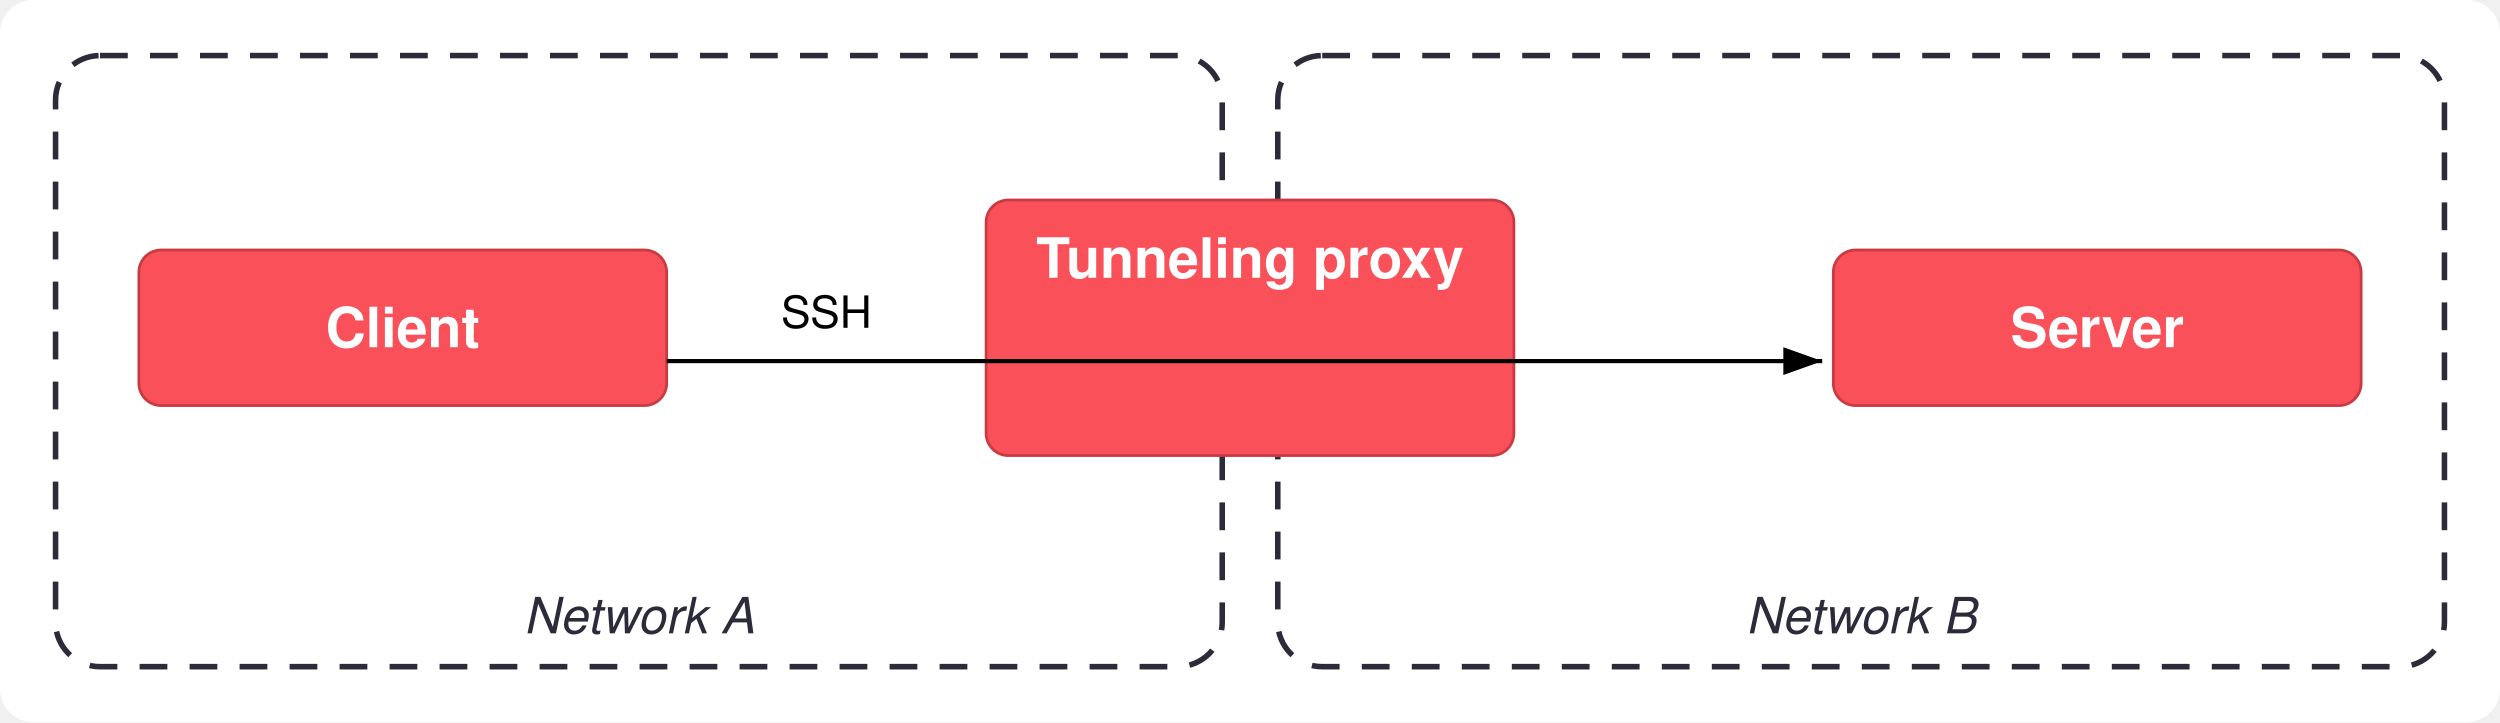
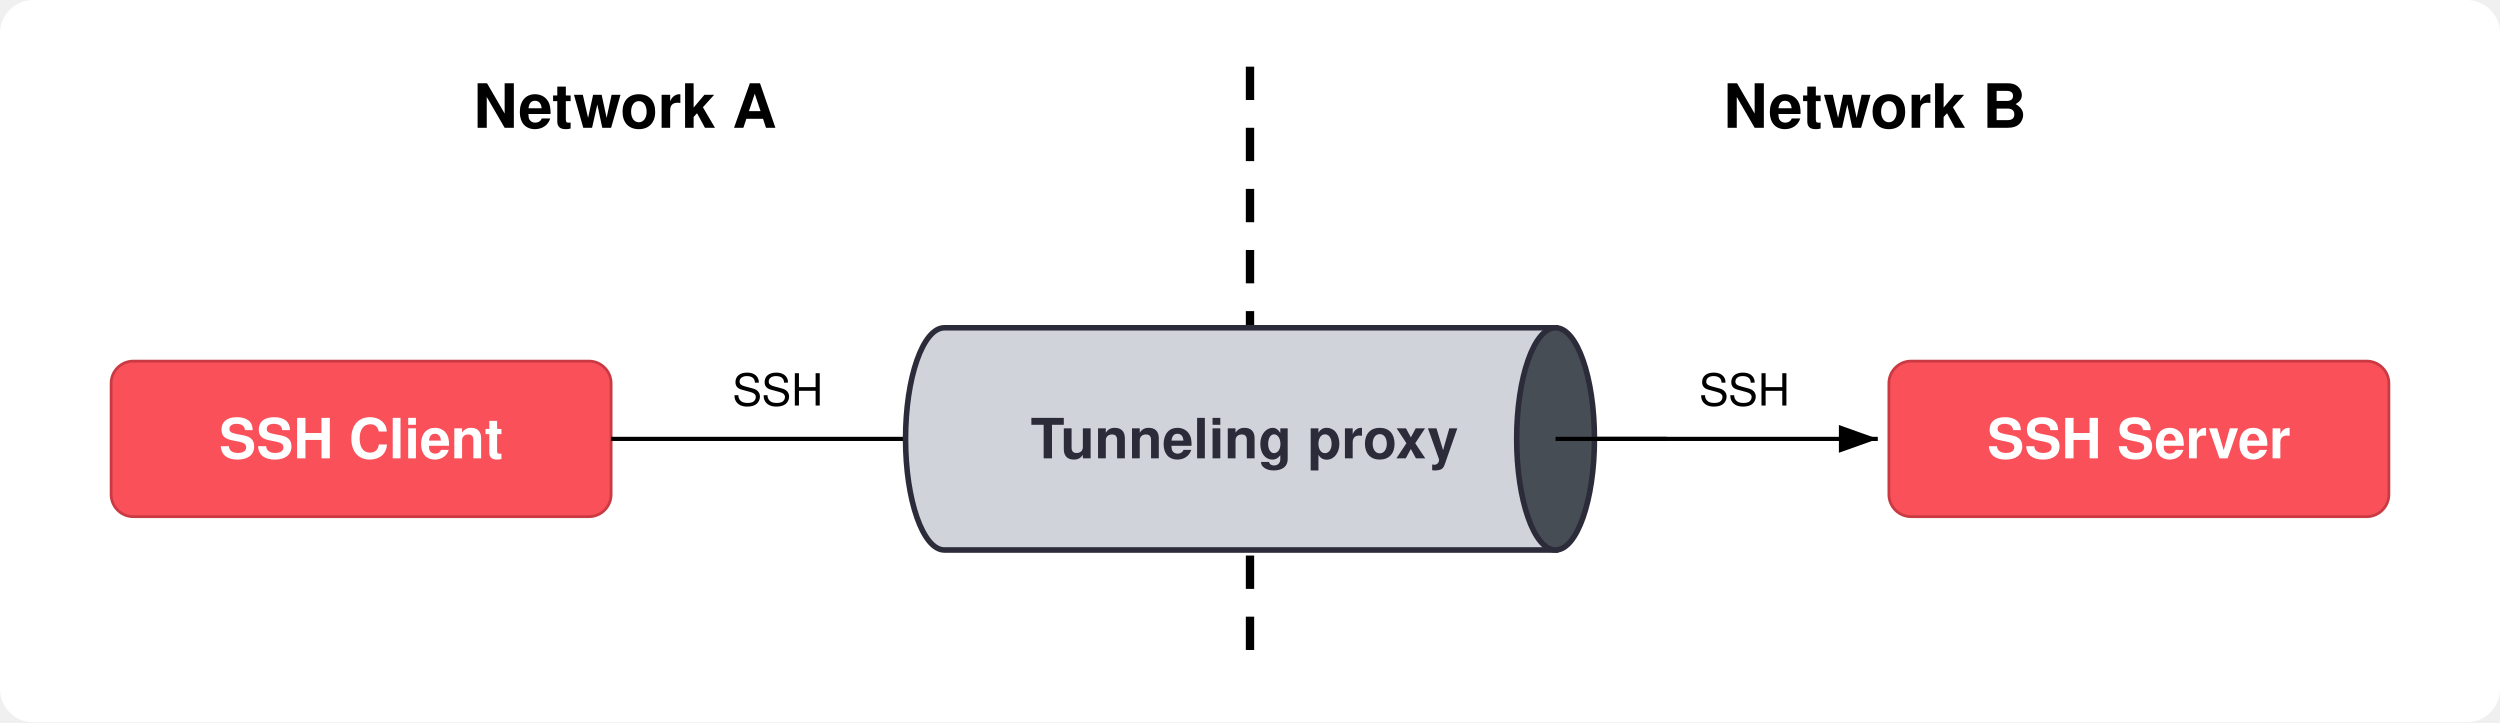
<svg xmlns="http://www.w3.org/2000/svg" viewBox="0 0 900 260" width="900" height="260">
  <style>
    svg { font-family: 'PT Sans', Helvetica, Arial, sans-serif; }
    .card { fill: #fff; }
    .process rect { fill: #f9505a; stroke: #c93a43; stroke-width: 1; }
    .process text { fill: #fff; text-anchor: middle; }
    .process .label { font-size: 20px; font-weight: 700; }
    .process .sub { font-size: 15px; font-style: italic; }
    .machine rect { fill: #e6e6ee; stroke: #2b2b3a; stroke-width: 2.5; }
    .machine line { stroke: #2b2b3a; stroke-width: 2.5; }
    .edge path { fill: none; stroke: #000; stroke-width: 1.5; }
    .edge.control path { stroke-dasharray: 4 5; }
    .edge text { font-size: 16px; fill: #000; text-anchor: middle; paint-order: stroke; stroke: #fff; stroke-width: 8px; stroke-linejoin: round; }
    .marker-comm { fill: #000; }
    .marker-control { fill: #fff; stroke: #000; stroke-width: 1.5; }
    .socket path { fill: none; stroke: #000; stroke-width: 1.75; stroke-linecap: round; }
    .socket text { font-size: 16px; fill: #000; text-anchor: end; }
    .region rect { fill: none; stroke: #2b2b3a; stroke-width: 2; stroke-dasharray: 10 8; }
    .region text { font-size: 18px; font-style: italic; fill: #2b2b3a; text-anchor: middle; }
    .boundary line { stroke: #000; stroke-width: 3; stroke-dasharray: 12 10; }
    .cloud path { fill: #fff; stroke: #aaa; stroke-width: 2; }
    .cloud text { font-size: 16px; fill: #666; text-anchor: middle; }
    .heading { font-size: 22px; font-weight: 700; fill: #000; text-anchor: middle; }
    .note { font-size: 17px; font-style: italic; fill: #000; text-anchor: middle; }
    .cross { stroke: #c93a43; stroke-width: 5; stroke-linecap: round; opacity: 0.35; }
    .divider { stroke: #999; stroke-width: 1.5; }
+     .pipe .body { fill: #d0d4da; stroke: #2b2b3a; stroke-width: 2; }
+     .pipe .opening { fill: #474d55; stroke: #2b2b3a; stroke-width: 2; }
+     .pipe text { font-size: 20px; font-weight: 700; fill: #2b2b3a; text-anchor: middle; }
  </style>
  <defs>
    <marker id="arrow-comm" viewBox="0 0 14 10" refX="14" refY="5" markerWidth="14" markerHeight="10" markerUnits="userSpaceOnUse" orient="auto">
      <path class="marker-comm" d="M0,0 L14,5 L0,10 z" />
    </marker>
    <marker id="arrow-control" viewBox="-1 -1 16 12" refX="14" refY="5" markerWidth="16" markerHeight="12" markerUnits="userSpaceOnUse" orient="auto">
      <path class="marker-control" d="M0,0 L14,5 L0,10 z" />
    </marker>
  </defs>
  <rect class="card" width="900" height="260" rx="12" />
-   <g class="region">
-     <rect x="20" y="20" width="420" height="220" rx="16" />
-     <text x="230" y="228">Network A</text>
-   </g>
-   <g class="region">
-     <rect x="460" y="20" width="420" height="220" rx="16" />
-     <text x="670" y="228">Network B</text>
+   <text class="heading" x="225" y="46">Network A</text>
+   <text class="heading" x="675" y="46">Network B</text>
+   <g class="boundary">
+     <line x1="450" y1="24" x2="450" y2="236" />
  </g>
  <g class="process">
-     <rect x="355" y="72" width="190" height="92" rx="8" />
-     <text class="label" x="450" y="100">Tunneling proxy</text>
+     <rect x="40" y="130" width="180" height="56" rx="8" />
+     <text class="label" x="130" y="165">SSH Client</text>
  </g>
  <g class="process">
-     <rect x="50" y="90" width="190" height="56" rx="8" />
-     <text class="label" x="145" y="125">Client</text>
-   </g>
-   <g class="process">
-     <rect x="660" y="90" width="190" height="56" rx="8" />
-     <text class="label" x="755" y="125">Server</text>
+     <rect x="680" y="130" width="180" height="56" rx="8" />
+     <text class="label" x="770" y="165">SSH Server</text>
  </g>
  <g class="edge comm">
-     <path d="M240,130 L656,130" marker-end="url(#arrow-comm)" />
-     <text x="297.5" y="118">SSH</text>
+     <path d="M220,158 L676,158" marker-end="url(#arrow-comm)" />
+     <text x="280" y="146">SSH</text>
+   </g>
+   <g class="pipe">
+     <path class="body" d="M340,118 L560,118 L560,198 L340,198 A14,40 0 0 1 340,118 z" />
+     <ellipse class="opening" cx="560" cy="158" rx="14" ry="40" />
+     <text x="448" y="165">Tunneling proxy</text>
+   </g>
+   <g class="edge comm">
+     <path d="M560,158 L600,158" />
+     <text x="628" y="146">SSH</text>
  </g>
</svg>
